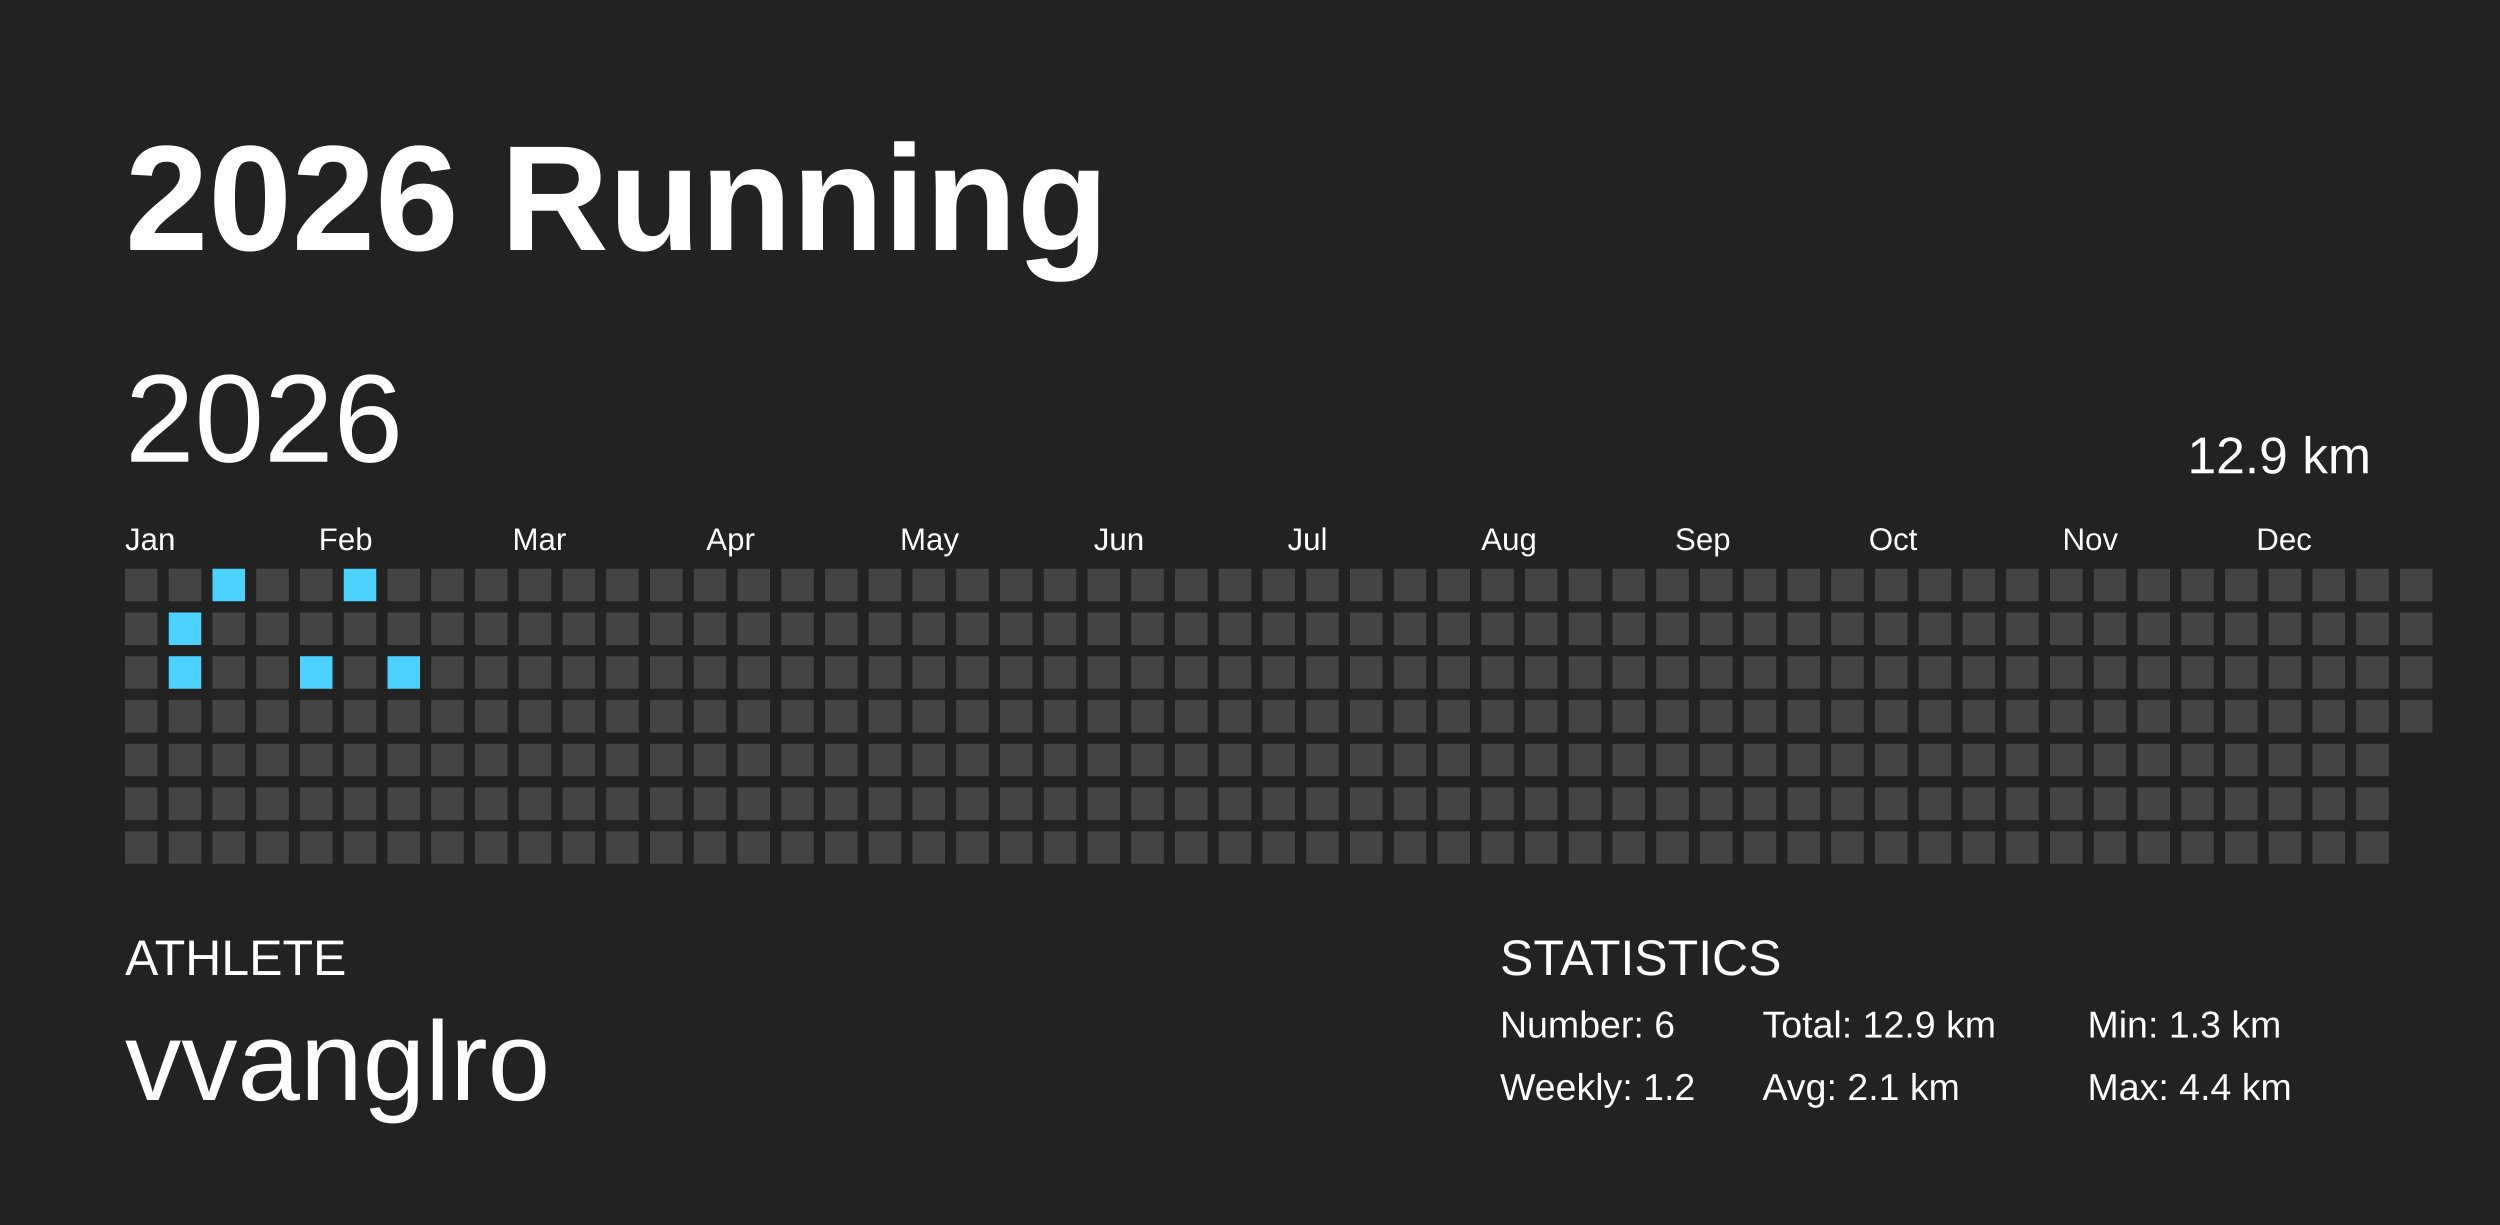
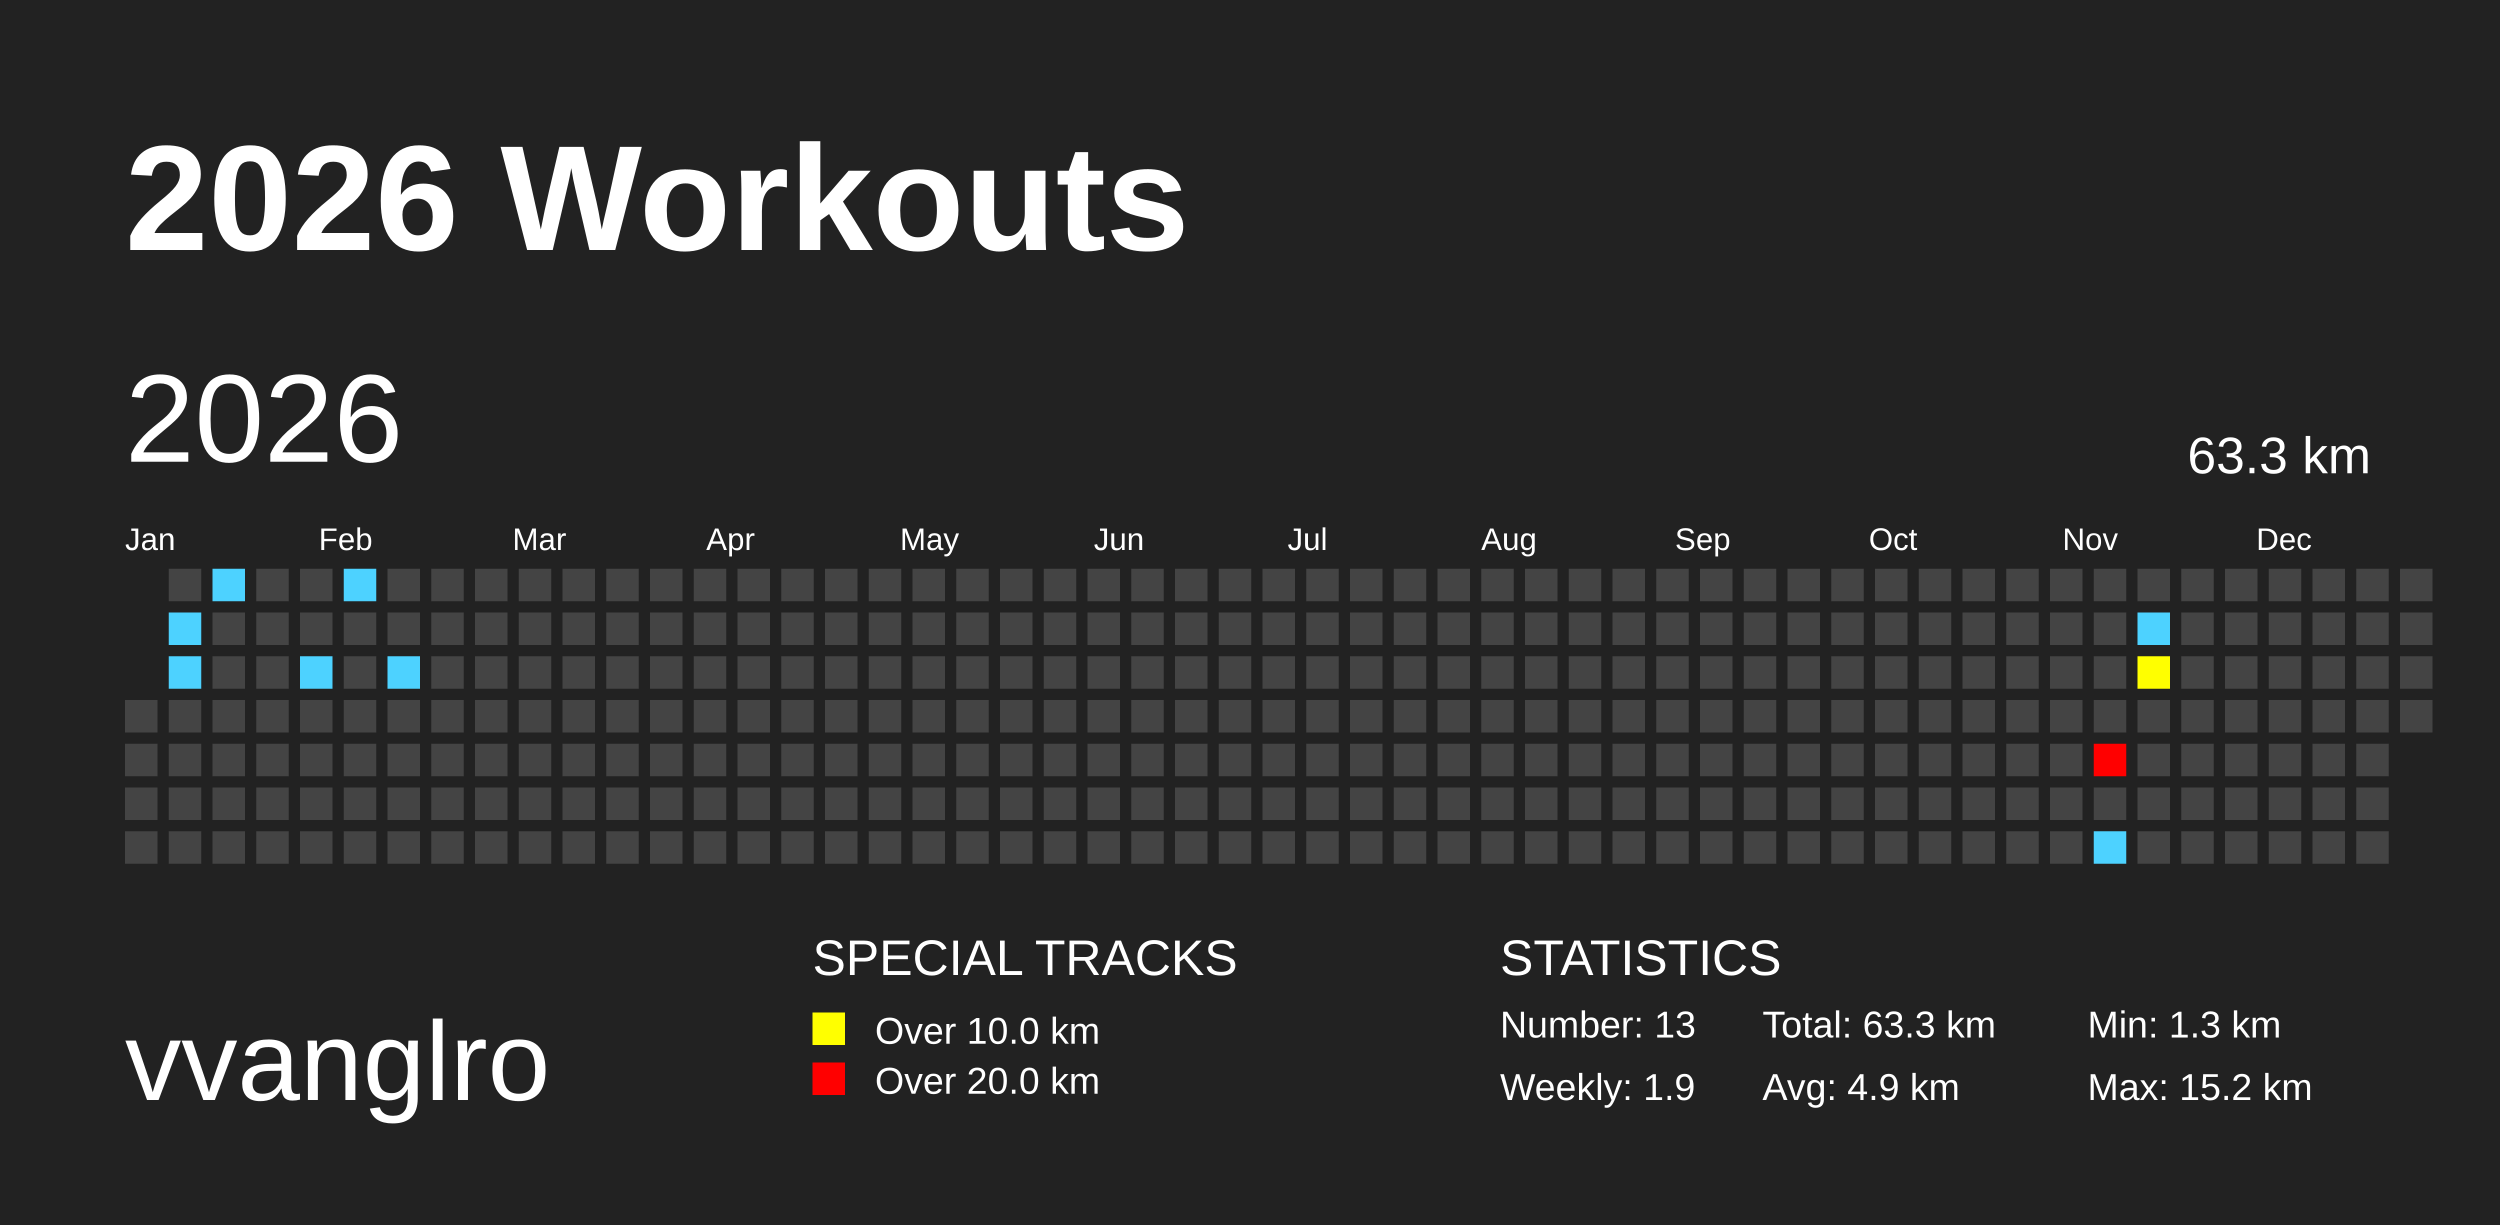
<svg xmlns="http://www.w3.org/2000/svg" baseProfile="full" height="98mm" version="1.1" viewBox="0,0,200,98" width="200mm">
-   <defs />
+   <defs>
+     <pattern height="2" id="indoor-stripe" patternUnits="userSpaceOnUse" width="2">
+       <line stroke="white" stroke-opacity="0.45" stroke-width="0.5" x1="0" x2="2" y1="2" y2="0" />
+     </pattern>
+   </defs>
  <rect fill="#222222" height="98" width="200" x="0" y="0" />
-   <text fill="#FFFFFF" style="font-size:12px; font-family:Arial; font-weight:bold;" x="10" y="20">2026 Running</text>
-   <text fill="#FFFFFF" style="font-size:4px; font-family:Arial" x="10" y="78">ATHLETE</text>
+   <text fill="#FFFFFF" style="font-size:12px; font-family:Arial; font-weight:bold;" x="10" y="20">2026 Workouts</text>
  <text fill="#FFFFFF" style="font-size:9px; font-family:Arial" x="10" y="88">vvanglro</text>
+   <text fill="#FFFFFF" style="font-size:4px; font-family:Arial" x="65" y="78">SPECIAL TRACKS</text>
+   <rect fill="yellow" height="2.6" width="2.6" x="65" y="81" />
+   <text fill="#FFFFFF" style="font-size:3px; font-family:Arial" x="70" y="83.5">Over 10.0 km</text>
+   <rect fill="red" height="2.6" width="2.6" x="65" y="85" />
+   <text fill="#FFFFFF" style="font-size:3px; font-family:Arial" x="70" y="87.5">Over 20.0 km</text>
  <text fill="#FFFFFF" style="font-size:4px; font-family:Arial" x="120" y="78">STATISTICS</text>
-   <text fill="#FFFFFF" style="font-size:3px; font-family:Arial" x="120" y="83">Number: 6</text>
-   <text fill="#FFFFFF" style="font-size:3px; font-family:Arial" x="120" y="88">Weekly: 1.2</text>
-   <text fill="#FFFFFF" style="font-size:3px; font-family:Arial" x="141" y="83">Total: 12.9 km</text>
-   <text fill="#FFFFFF" style="font-size:3px; font-family:Arial" x="141" y="88">Avg: 2.1 km</text>
+   <text fill="#FFFFFF" style="font-size:3px; font-family:Arial" x="120" y="83">Number: 13</text>
+   <text fill="#FFFFFF" style="font-size:3px; font-family:Arial" x="120" y="88">Weekly: 1.9</text>
+   <text fill="#FFFFFF" style="font-size:3px; font-family:Arial" x="141" y="83">Total: 63.3 km</text>
+   <text fill="#FFFFFF" style="font-size:3px; font-family:Arial" x="141" y="88">Avg: 4.9 km</text>
  <text fill="#FFFFFF" style="font-size:3px; font-family:Arial" x="167" y="83">Min: 1.3 km</text>
-   <text fill="#FFFFFF" style="font-size:3px; font-family:Arial" x="167" y="88">Max: 4.4 km</text>
+   <text fill="#FFFFFF" style="font-size:3px; font-family:Arial" x="167" y="88">Max: 15.2 km</text>
  <text dominant-baseline="hanging" fill="#FFFFFF" style="font-size:10.0px; font-family:Arial;" x="10" y="30">2026</text>
-   <text dominant-baseline="hanging" fill="#FFFFFF" style="font-size:4.125px; font-family:Arial;" x="175" y="35">12.9 km</text>
+   <text dominant-baseline="hanging" fill="#FFFFFF" style="font-size:4.125px; font-family:Arial;" x="175" y="35">63.3 km</text>
  <text fill="#FFFFFF" style="font-size:2.5px; font-family:Arial" x="10.0" y="44">Jan</text>
  <text fill="#FFFFFF" style="font-size:2.5px; font-family:Arial" x="25.5" y="44">Feb</text>
  <text fill="#FFFFFF" style="font-size:2.5px; font-family:Arial" x="41.0" y="44">Mar</text>
  <text fill="#FFFFFF" style="font-size:2.5px; font-family:Arial" x="56.5" y="44">Apr</text>
  <text fill="#FFFFFF" style="font-size:2.5px; font-family:Arial" x="72.0" y="44">May</text>
  <text fill="#FFFFFF" style="font-size:2.5px; font-family:Arial" x="87.5" y="44">Jun</text>
  <text fill="#FFFFFF" style="font-size:2.5px; font-family:Arial" x="103.0" y="44">Jul</text>
  <text fill="#FFFFFF" style="font-size:2.5px; font-family:Arial" x="118.5" y="44">Aug</text>
  <text fill="#FFFFFF" style="font-size:2.5px; font-family:Arial" x="134.0" y="44">Sep</text>
  <text fill="#FFFFFF" style="font-size:2.5px; font-family:Arial" x="149.5" y="44">Oct</text>
  <text fill="#FFFFFF" style="font-size:2.5px; font-family:Arial" x="165.0" y="44">Nov</text>
  <text fill="#FFFFFF" style="font-size:2.5px; font-family:Arial" x="180.5" y="44">Dec</text>
-   <rect fill="#444444" height="2.6" width="2.6" x="10.0" y="45.5" />
-   <rect fill="#444444" height="2.6" width="2.6" x="10.0" y="49.0" />
-   <rect fill="#444444" height="2.6" width="2.6" x="10.0" y="52.5" />
  <rect fill="#444444" height="2.6" width="2.6" x="10.0" y="56.0" />
  <rect fill="#444444" height="2.6" width="2.6" x="10.0" y="59.5" />
  <rect fill="#444444" height="2.6" width="2.6" x="10.0" y="63.0" />
  <rect fill="#444444" height="2.6" width="2.6" x="10.0" y="66.5" />
  <rect fill="#444444" height="2.6" width="2.6" x="13.5" y="45.5" />
-   <rect fill="#4dd2ff" height="2.6" width="2.6" x="13.5" y="49.0" />
-   <rect fill="#4dd2ff" height="2.6" width="2.6" x="13.5" y="52.5" />
+   <rect fill="#4DD2FF" height="2.6" width="2.6" x="13.5" y="49.0" />
+   <rect fill="#4DD2FF" height="2.6" width="2.6" x="13.5" y="52.5" />
  <rect fill="#444444" height="2.6" width="2.6" x="13.5" y="56.0" />
  <rect fill="#444444" height="2.6" width="2.6" x="13.5" y="59.5" />
  <rect fill="#444444" height="2.6" width="2.6" x="13.5" y="63.0" />
  <rect fill="#444444" height="2.6" width="2.6" x="13.5" y="66.5" />
-   <rect fill="#4dd2ff" height="2.6" width="2.6" x="17.0" y="45.5" />
+   <rect fill="#4DD2FF" height="2.6" width="2.6" x="17.0" y="45.5" />
  <rect fill="#444444" height="2.6" width="2.6" x="17.0" y="49.0" />
  <rect fill="#444444" height="2.6" width="2.6" x="17.0" y="52.5" />
  <rect fill="#444444" height="2.6" width="2.6" x="17.0" y="56.0" />
  <rect fill="#444444" height="2.6" width="2.6" x="17.0" y="59.5" />
  <rect fill="#444444" height="2.6" width="2.6" x="17.0" y="63.0" />
  <rect fill="#444444" height="2.6" width="2.6" x="17.0" y="66.5" />
  <rect fill="#444444" height="2.6" width="2.6" x="20.5" y="45.5" />
  <rect fill="#444444" height="2.6" width="2.6" x="20.5" y="49.0" />
  <rect fill="#444444" height="2.6" width="2.6" x="20.5" y="52.5" />
  <rect fill="#444444" height="2.6" width="2.6" x="20.5" y="56.0" />
  <rect fill="#444444" height="2.6" width="2.6" x="20.5" y="59.5" />
  <rect fill="#444444" height="2.6" width="2.6" x="20.5" y="63.0" />
  <rect fill="#444444" height="2.6" width="2.6" x="20.5" y="66.5" />
  <rect fill="#444444" height="2.6" width="2.6" x="24.0" y="45.5" />
  <rect fill="#444444" height="2.6" width="2.6" x="24.0" y="49.0" />
-   <rect fill="#4dd2ff" height="2.6" width="2.6" x="24.0" y="52.5" />
+   <rect fill="#4DD2FF" height="2.6" width="2.6" x="24.0" y="52.5" />
  <rect fill="#444444" height="2.6" width="2.6" x="24.0" y="56.0" />
  <rect fill="#444444" height="2.6" width="2.6" x="24.0" y="59.5" />
  <rect fill="#444444" height="2.6" width="2.6" x="24.0" y="63.0" />
  <rect fill="#444444" height="2.6" width="2.6" x="24.0" y="66.5" />
-   <rect fill="#4dd2ff" height="2.6" width="2.6" x="27.5" y="45.5" />
+   <rect fill="#4DD2FF" height="2.6" width="2.6" x="27.5" y="45.5" />
  <rect fill="#444444" height="2.6" width="2.6" x="27.5" y="49.0" />
  <rect fill="#444444" height="2.6" width="2.6" x="27.5" y="52.5" />
  <rect fill="#444444" height="2.6" width="2.6" x="27.5" y="56.0" />
  <rect fill="#444444" height="2.6" width="2.6" x="27.5" y="59.5" />
  <rect fill="#444444" height="2.6" width="2.6" x="27.5" y="63.0" />
  <rect fill="#444444" height="2.6" width="2.6" x="27.5" y="66.5" />
  <rect fill="#444444" height="2.6" width="2.6" x="31.0" y="45.5" />
  <rect fill="#444444" height="2.6" width="2.6" x="31.0" y="49.0" />
-   <rect fill="#4dd2ff" height="2.6" width="2.6" x="31.0" y="52.5" />
+   <rect fill="#4DD2FF" height="2.6" width="2.6" x="31.0" y="52.5" />
  <rect fill="#444444" height="2.6" width="2.6" x="31.0" y="56.0" />
  <rect fill="#444444" height="2.6" width="2.6" x="31.0" y="59.5" />
  <rect fill="#444444" height="2.6" width="2.6" x="31.0" y="63.0" />
  <rect fill="#444444" height="2.6" width="2.6" x="31.0" y="66.5" />
  <rect fill="#444444" height="2.6" width="2.6" x="34.5" y="45.5" />
  <rect fill="#444444" height="2.6" width="2.6" x="34.5" y="49.0" />
  <rect fill="#444444" height="2.6" width="2.6" x="34.5" y="52.5" />
  <rect fill="#444444" height="2.6" width="2.6" x="34.5" y="56.0" />
  <rect fill="#444444" height="2.6" width="2.6" x="34.5" y="59.5" />
  <rect fill="#444444" height="2.6" width="2.6" x="34.5" y="63.0" />
  <rect fill="#444444" height="2.6" width="2.6" x="34.5" y="66.5" />
  <rect fill="#444444" height="2.6" width="2.6" x="38.0" y="45.5" />
  <rect fill="#444444" height="2.6" width="2.6" x="38.0" y="49.0" />
  <rect fill="#444444" height="2.6" width="2.6" x="38.0" y="52.5" />
  <rect fill="#444444" height="2.6" width="2.6" x="38.0" y="56.0" />
  <rect fill="#444444" height="2.6" width="2.6" x="38.0" y="59.5" />
  <rect fill="#444444" height="2.6" width="2.6" x="38.0" y="63.0" />
  <rect fill="#444444" height="2.6" width="2.6" x="38.0" y="66.5" />
  <rect fill="#444444" height="2.6" width="2.6" x="41.5" y="45.5" />
  <rect fill="#444444" height="2.6" width="2.6" x="41.5" y="49.0" />
  <rect fill="#444444" height="2.6" width="2.6" x="41.5" y="52.5" />
  <rect fill="#444444" height="2.6" width="2.6" x="41.5" y="56.0" />
  <rect fill="#444444" height="2.6" width="2.6" x="41.5" y="59.5" />
  <rect fill="#444444" height="2.6" width="2.6" x="41.5" y="63.0" />
  <rect fill="#444444" height="2.6" width="2.6" x="41.5" y="66.5" />
  <rect fill="#444444" height="2.6" width="2.6" x="45.0" y="45.5" />
  <rect fill="#444444" height="2.6" width="2.6" x="45.0" y="49.0" />
  <rect fill="#444444" height="2.6" width="2.6" x="45.0" y="52.5" />
  <rect fill="#444444" height="2.6" width="2.6" x="45.0" y="56.0" />
  <rect fill="#444444" height="2.6" width="2.6" x="45.0" y="59.5" />
  <rect fill="#444444" height="2.6" width="2.6" x="45.0" y="63.0" />
  <rect fill="#444444" height="2.6" width="2.6" x="45.0" y="66.5" />
  <rect fill="#444444" height="2.6" width="2.6" x="48.5" y="45.5" />
  <rect fill="#444444" height="2.6" width="2.6" x="48.5" y="49.0" />
  <rect fill="#444444" height="2.6" width="2.6" x="48.5" y="52.5" />
  <rect fill="#444444" height="2.6" width="2.6" x="48.5" y="56.0" />
  <rect fill="#444444" height="2.6" width="2.6" x="48.5" y="59.5" />
  <rect fill="#444444" height="2.6" width="2.6" x="48.5" y="63.0" />
  <rect fill="#444444" height="2.6" width="2.6" x="48.5" y="66.5" />
  <rect fill="#444444" height="2.6" width="2.6" x="52.0" y="45.5" />
  <rect fill="#444444" height="2.6" width="2.6" x="52.0" y="49.0" />
  <rect fill="#444444" height="2.6" width="2.6" x="52.0" y="52.5" />
  <rect fill="#444444" height="2.6" width="2.6" x="52.0" y="56.0" />
  <rect fill="#444444" height="2.6" width="2.6" x="52.0" y="59.5" />
  <rect fill="#444444" height="2.6" width="2.6" x="52.0" y="63.0" />
  <rect fill="#444444" height="2.6" width="2.6" x="52.0" y="66.5" />
  <rect fill="#444444" height="2.6" width="2.6" x="55.5" y="45.5" />
  <rect fill="#444444" height="2.6" width="2.6" x="55.5" y="49.0" />
  <rect fill="#444444" height="2.6" width="2.6" x="55.5" y="52.5" />
  <rect fill="#444444" height="2.6" width="2.6" x="55.5" y="56.0" />
  <rect fill="#444444" height="2.6" width="2.6" x="55.5" y="59.5" />
  <rect fill="#444444" height="2.6" width="2.6" x="55.5" y="63.0" />
  <rect fill="#444444" height="2.6" width="2.6" x="55.5" y="66.5" />
  <rect fill="#444444" height="2.6" width="2.6" x="59.0" y="45.5" />
  <rect fill="#444444" height="2.6" width="2.6" x="59.0" y="49.0" />
  <rect fill="#444444" height="2.6" width="2.6" x="59.0" y="52.5" />
  <rect fill="#444444" height="2.6" width="2.6" x="59.0" y="56.0" />
  <rect fill="#444444" height="2.6" width="2.6" x="59.0" y="59.5" />
  <rect fill="#444444" height="2.6" width="2.6" x="59.0" y="63.0" />
  <rect fill="#444444" height="2.6" width="2.6" x="59.0" y="66.5" />
  <rect fill="#444444" height="2.6" width="2.6" x="62.5" y="45.5" />
  <rect fill="#444444" height="2.6" width="2.6" x="62.5" y="49.0" />
  <rect fill="#444444" height="2.6" width="2.6" x="62.5" y="52.5" />
  <rect fill="#444444" height="2.6" width="2.6" x="62.5" y="56.0" />
  <rect fill="#444444" height="2.6" width="2.6" x="62.5" y="59.5" />
  <rect fill="#444444" height="2.6" width="2.6" x="62.5" y="63.0" />
  <rect fill="#444444" height="2.6" width="2.6" x="62.5" y="66.5" />
  <rect fill="#444444" height="2.6" width="2.6" x="66.0" y="45.5" />
  <rect fill="#444444" height="2.6" width="2.6" x="66.0" y="49.0" />
  <rect fill="#444444" height="2.6" width="2.6" x="66.0" y="52.5" />
  <rect fill="#444444" height="2.6" width="2.6" x="66.0" y="56.0" />
  <rect fill="#444444" height="2.6" width="2.6" x="66.0" y="59.5" />
  <rect fill="#444444" height="2.6" width="2.6" x="66.0" y="63.0" />
  <rect fill="#444444" height="2.6" width="2.6" x="66.0" y="66.5" />
  <rect fill="#444444" height="2.6" width="2.6" x="69.5" y="45.5" />
  <rect fill="#444444" height="2.6" width="2.6" x="69.5" y="49.0" />
  <rect fill="#444444" height="2.6" width="2.6" x="69.5" y="52.5" />
  <rect fill="#444444" height="2.6" width="2.6" x="69.5" y="56.0" />
  <rect fill="#444444" height="2.6" width="2.6" x="69.5" y="59.5" />
  <rect fill="#444444" height="2.6" width="2.6" x="69.5" y="63.0" />
  <rect fill="#444444" height="2.6" width="2.6" x="69.5" y="66.5" />
  <rect fill="#444444" height="2.6" width="2.6" x="73.0" y="45.5" />
  <rect fill="#444444" height="2.6" width="2.6" x="73.0" y="49.0" />
  <rect fill="#444444" height="2.6" width="2.6" x="73.0" y="52.5" />
  <rect fill="#444444" height="2.6" width="2.6" x="73.0" y="56.0" />
  <rect fill="#444444" height="2.6" width="2.6" x="73.0" y="59.5" />
  <rect fill="#444444" height="2.6" width="2.6" x="73.0" y="63.0" />
  <rect fill="#444444" height="2.6" width="2.6" x="73.0" y="66.5" />
  <rect fill="#444444" height="2.6" width="2.6" x="76.5" y="45.5" />
  <rect fill="#444444" height="2.6" width="2.6" x="76.5" y="49.0" />
  <rect fill="#444444" height="2.6" width="2.6" x="76.5" y="52.5" />
  <rect fill="#444444" height="2.6" width="2.6" x="76.5" y="56.0" />
  <rect fill="#444444" height="2.6" width="2.6" x="76.5" y="59.5" />
  <rect fill="#444444" height="2.6" width="2.6" x="76.5" y="63.0" />
  <rect fill="#444444" height="2.6" width="2.6" x="76.5" y="66.5" />
  <rect fill="#444444" height="2.6" width="2.6" x="80.0" y="45.5" />
  <rect fill="#444444" height="2.6" width="2.6" x="80.0" y="49.0" />
  <rect fill="#444444" height="2.6" width="2.6" x="80.0" y="52.5" />
  <rect fill="#444444" height="2.6" width="2.6" x="80.0" y="56.0" />
  <rect fill="#444444" height="2.6" width="2.6" x="80.0" y="59.5" />
  <rect fill="#444444" height="2.6" width="2.6" x="80.0" y="63.0" />
  <rect fill="#444444" height="2.6" width="2.6" x="80.0" y="66.5" />
  <rect fill="#444444" height="2.6" width="2.6" x="83.5" y="45.5" />
  <rect fill="#444444" height="2.6" width="2.6" x="83.5" y="49.0" />
  <rect fill="#444444" height="2.6" width="2.6" x="83.5" y="52.5" />
  <rect fill="#444444" height="2.6" width="2.6" x="83.5" y="56.0" />
  <rect fill="#444444" height="2.6" width="2.6" x="83.5" y="59.5" />
  <rect fill="#444444" height="2.6" width="2.6" x="83.5" y="63.0" />
  <rect fill="#444444" height="2.6" width="2.6" x="83.5" y="66.5" />
  <rect fill="#444444" height="2.6" width="2.6" x="87.0" y="45.5" />
  <rect fill="#444444" height="2.6" width="2.6" x="87.0" y="49.0" />
  <rect fill="#444444" height="2.6" width="2.6" x="87.0" y="52.5" />
  <rect fill="#444444" height="2.6" width="2.6" x="87.0" y="56.0" />
  <rect fill="#444444" height="2.6" width="2.6" x="87.0" y="59.5" />
  <rect fill="#444444" height="2.6" width="2.6" x="87.0" y="63.0" />
  <rect fill="#444444" height="2.6" width="2.6" x="87.0" y="66.5" />
  <rect fill="#444444" height="2.6" width="2.6" x="90.5" y="45.5" />
  <rect fill="#444444" height="2.6" width="2.6" x="90.5" y="49.0" />
  <rect fill="#444444" height="2.6" width="2.6" x="90.5" y="52.5" />
  <rect fill="#444444" height="2.6" width="2.6" x="90.5" y="56.0" />
  <rect fill="#444444" height="2.6" width="2.6" x="90.5" y="59.5" />
  <rect fill="#444444" height="2.6" width="2.6" x="90.5" y="63.0" />
  <rect fill="#444444" height="2.6" width="2.6" x="90.5" y="66.5" />
  <rect fill="#444444" height="2.6" width="2.6" x="94.0" y="45.5" />
  <rect fill="#444444" height="2.6" width="2.6" x="94.0" y="49.0" />
  <rect fill="#444444" height="2.6" width="2.6" x="94.0" y="52.5" />
  <rect fill="#444444" height="2.6" width="2.6" x="94.0" y="56.0" />
  <rect fill="#444444" height="2.6" width="2.6" x="94.0" y="59.5" />
  <rect fill="#444444" height="2.6" width="2.6" x="94.0" y="63.0" />
  <rect fill="#444444" height="2.6" width="2.6" x="94.0" y="66.5" />
  <rect fill="#444444" height="2.6" width="2.6" x="97.5" y="45.5" />
  <rect fill="#444444" height="2.6" width="2.6" x="97.5" y="49.0" />
  <rect fill="#444444" height="2.6" width="2.6" x="97.5" y="52.5" />
  <rect fill="#444444" height="2.6" width="2.6" x="97.5" y="56.0" />
  <rect fill="#444444" height="2.6" width="2.6" x="97.5" y="59.5" />
  <rect fill="#444444" height="2.6" width="2.6" x="97.5" y="63.0" />
  <rect fill="#444444" height="2.6" width="2.6" x="97.5" y="66.5" />
  <rect fill="#444444" height="2.6" width="2.6" x="101.0" y="45.5" />
  <rect fill="#444444" height="2.6" width="2.6" x="101.0" y="49.0" />
  <rect fill="#444444" height="2.6" width="2.6" x="101.0" y="52.5" />
  <rect fill="#444444" height="2.6" width="2.6" x="101.0" y="56.0" />
  <rect fill="#444444" height="2.6" width="2.6" x="101.0" y="59.5" />
  <rect fill="#444444" height="2.6" width="2.6" x="101.0" y="63.0" />
  <rect fill="#444444" height="2.6" width="2.6" x="101.0" y="66.5" />
  <rect fill="#444444" height="2.6" width="2.6" x="104.5" y="45.5" />
  <rect fill="#444444" height="2.6" width="2.6" x="104.5" y="49.0" />
  <rect fill="#444444" height="2.6" width="2.6" x="104.5" y="52.5" />
  <rect fill="#444444" height="2.6" width="2.6" x="104.5" y="56.0" />
  <rect fill="#444444" height="2.6" width="2.6" x="104.5" y="59.5" />
  <rect fill="#444444" height="2.6" width="2.6" x="104.5" y="63.0" />
  <rect fill="#444444" height="2.6" width="2.6" x="104.5" y="66.5" />
  <rect fill="#444444" height="2.6" width="2.6" x="108.0" y="45.5" />
  <rect fill="#444444" height="2.6" width="2.6" x="108.0" y="49.0" />
  <rect fill="#444444" height="2.6" width="2.6" x="108.0" y="52.5" />
  <rect fill="#444444" height="2.6" width="2.6" x="108.0" y="56.0" />
  <rect fill="#444444" height="2.6" width="2.6" x="108.0" y="59.5" />
  <rect fill="#444444" height="2.6" width="2.6" x="108.0" y="63.0" />
  <rect fill="#444444" height="2.6" width="2.6" x="108.0" y="66.5" />
  <rect fill="#444444" height="2.6" width="2.6" x="111.5" y="45.5" />
  <rect fill="#444444" height="2.6" width="2.6" x="111.5" y="49.0" />
  <rect fill="#444444" height="2.6" width="2.6" x="111.5" y="52.5" />
  <rect fill="#444444" height="2.6" width="2.6" x="111.5" y="56.0" />
  <rect fill="#444444" height="2.6" width="2.6" x="111.5" y="59.5" />
  <rect fill="#444444" height="2.6" width="2.6" x="111.5" y="63.0" />
  <rect fill="#444444" height="2.6" width="2.6" x="111.5" y="66.5" />
  <rect fill="#444444" height="2.6" width="2.6" x="115.0" y="45.5" />
  <rect fill="#444444" height="2.6" width="2.6" x="115.0" y="49.0" />
  <rect fill="#444444" height="2.6" width="2.6" x="115.0" y="52.5" />
  <rect fill="#444444" height="2.6" width="2.6" x="115.0" y="56.0" />
  <rect fill="#444444" height="2.6" width="2.6" x="115.0" y="59.5" />
  <rect fill="#444444" height="2.6" width="2.6" x="115.0" y="63.0" />
  <rect fill="#444444" height="2.6" width="2.6" x="115.0" y="66.5" />
  <rect fill="#444444" height="2.6" width="2.6" x="118.5" y="45.5" />
  <rect fill="#444444" height="2.6" width="2.6" x="118.5" y="49.0" />
  <rect fill="#444444" height="2.6" width="2.6" x="118.5" y="52.5" />
  <rect fill="#444444" height="2.6" width="2.6" x="118.5" y="56.0" />
  <rect fill="#444444" height="2.6" width="2.6" x="118.5" y="59.5" />
  <rect fill="#444444" height="2.6" width="2.6" x="118.5" y="63.0" />
  <rect fill="#444444" height="2.6" width="2.6" x="118.5" y="66.5" />
  <rect fill="#444444" height="2.6" width="2.6" x="122.0" y="45.5" />
  <rect fill="#444444" height="2.6" width="2.6" x="122.0" y="49.0" />
  <rect fill="#444444" height="2.6" width="2.6" x="122.0" y="52.5" />
  <rect fill="#444444" height="2.6" width="2.6" x="122.0" y="56.0" />
  <rect fill="#444444" height="2.6" width="2.6" x="122.0" y="59.5" />
  <rect fill="#444444" height="2.6" width="2.6" x="122.0" y="63.0" />
  <rect fill="#444444" height="2.6" width="2.6" x="122.0" y="66.5" />
  <rect fill="#444444" height="2.6" width="2.6" x="125.5" y="45.5" />
  <rect fill="#444444" height="2.6" width="2.6" x="125.5" y="49.0" />
  <rect fill="#444444" height="2.6" width="2.6" x="125.5" y="52.5" />
  <rect fill="#444444" height="2.6" width="2.6" x="125.5" y="56.0" />
  <rect fill="#444444" height="2.6" width="2.6" x="125.5" y="59.5" />
  <rect fill="#444444" height="2.6" width="2.6" x="125.5" y="63.0" />
  <rect fill="#444444" height="2.6" width="2.6" x="125.5" y="66.5" />
  <rect fill="#444444" height="2.6" width="2.6" x="129.0" y="45.5" />
  <rect fill="#444444" height="2.6" width="2.6" x="129.0" y="49.0" />
  <rect fill="#444444" height="2.6" width="2.6" x="129.0" y="52.5" />
  <rect fill="#444444" height="2.6" width="2.6" x="129.0" y="56.0" />
  <rect fill="#444444" height="2.6" width="2.6" x="129.0" y="59.5" />
  <rect fill="#444444" height="2.6" width="2.6" x="129.0" y="63.0" />
  <rect fill="#444444" height="2.6" width="2.6" x="129.0" y="66.5" />
  <rect fill="#444444" height="2.6" width="2.6" x="132.5" y="45.5" />
  <rect fill="#444444" height="2.6" width="2.6" x="132.5" y="49.0" />
  <rect fill="#444444" height="2.6" width="2.6" x="132.5" y="52.5" />
  <rect fill="#444444" height="2.6" width="2.6" x="132.5" y="56.0" />
  <rect fill="#444444" height="2.6" width="2.6" x="132.5" y="59.5" />
  <rect fill="#444444" height="2.6" width="2.6" x="132.5" y="63.0" />
  <rect fill="#444444" height="2.6" width="2.6" x="132.5" y="66.5" />
  <rect fill="#444444" height="2.6" width="2.6" x="136.0" y="45.5" />
  <rect fill="#444444" height="2.6" width="2.6" x="136.0" y="49.0" />
  <rect fill="#444444" height="2.6" width="2.6" x="136.0" y="52.5" />
  <rect fill="#444444" height="2.6" width="2.6" x="136.0" y="56.0" />
  <rect fill="#444444" height="2.6" width="2.6" x="136.0" y="59.5" />
  <rect fill="#444444" height="2.6" width="2.6" x="136.0" y="63.0" />
  <rect fill="#444444" height="2.6" width="2.6" x="136.0" y="66.5" />
  <rect fill="#444444" height="2.6" width="2.6" x="139.5" y="45.5" />
  <rect fill="#444444" height="2.6" width="2.6" x="139.5" y="49.0" />
  <rect fill="#444444" height="2.6" width="2.6" x="139.5" y="52.5" />
  <rect fill="#444444" height="2.6" width="2.6" x="139.5" y="56.0" />
  <rect fill="#444444" height="2.6" width="2.6" x="139.5" y="59.5" />
  <rect fill="#444444" height="2.6" width="2.6" x="139.5" y="63.0" />
  <rect fill="#444444" height="2.6" width="2.6" x="139.5" y="66.5" />
  <rect fill="#444444" height="2.6" width="2.6" x="143.0" y="45.5" />
  <rect fill="#444444" height="2.6" width="2.6" x="143.0" y="49.0" />
  <rect fill="#444444" height="2.6" width="2.6" x="143.0" y="52.5" />
  <rect fill="#444444" height="2.6" width="2.6" x="143.0" y="56.0" />
  <rect fill="#444444" height="2.6" width="2.6" x="143.0" y="59.5" />
  <rect fill="#444444" height="2.6" width="2.6" x="143.0" y="63.0" />
  <rect fill="#444444" height="2.6" width="2.6" x="143.0" y="66.5" />
  <rect fill="#444444" height="2.6" width="2.6" x="146.5" y="45.5" />
  <rect fill="#444444" height="2.6" width="2.6" x="146.5" y="49.0" />
  <rect fill="#444444" height="2.6" width="2.6" x="146.5" y="52.5" />
  <rect fill="#444444" height="2.6" width="2.6" x="146.5" y="56.0" />
  <rect fill="#444444" height="2.6" width="2.6" x="146.5" y="59.5" />
  <rect fill="#444444" height="2.6" width="2.6" x="146.5" y="63.0" />
  <rect fill="#444444" height="2.6" width="2.6" x="146.5" y="66.5" />
  <rect fill="#444444" height="2.6" width="2.6" x="150.0" y="45.5" />
  <rect fill="#444444" height="2.6" width="2.6" x="150.0" y="49.0" />
  <rect fill="#444444" height="2.6" width="2.6" x="150.0" y="52.5" />
  <rect fill="#444444" height="2.6" width="2.6" x="150.0" y="56.0" />
  <rect fill="#444444" height="2.6" width="2.6" x="150.0" y="59.5" />
  <rect fill="#444444" height="2.6" width="2.6" x="150.0" y="63.0" />
  <rect fill="#444444" height="2.6" width="2.6" x="150.0" y="66.5" />
  <rect fill="#444444" height="2.6" width="2.6" x="153.5" y="45.5" />
  <rect fill="#444444" height="2.6" width="2.6" x="153.5" y="49.0" />
  <rect fill="#444444" height="2.6" width="2.6" x="153.5" y="52.5" />
  <rect fill="#444444" height="2.6" width="2.6" x="153.5" y="56.0" />
  <rect fill="#444444" height="2.6" width="2.6" x="153.5" y="59.5" />
  <rect fill="#444444" height="2.6" width="2.6" x="153.5" y="63.0" />
  <rect fill="#444444" height="2.6" width="2.6" x="153.5" y="66.5" />
  <rect fill="#444444" height="2.6" width="2.6" x="157.0" y="45.5" />
  <rect fill="#444444" height="2.6" width="2.6" x="157.0" y="49.0" />
  <rect fill="#444444" height="2.6" width="2.6" x="157.0" y="52.5" />
  <rect fill="#444444" height="2.6" width="2.6" x="157.0" y="56.0" />
  <rect fill="#444444" height="2.6" width="2.6" x="157.0" y="59.5" />
  <rect fill="#444444" height="2.6" width="2.6" x="157.0" y="63.0" />
  <rect fill="#444444" height="2.6" width="2.6" x="157.0" y="66.5" />
  <rect fill="#444444" height="2.6" width="2.6" x="160.5" y="45.5" />
  <rect fill="#444444" height="2.6" width="2.6" x="160.5" y="49.0" />
  <rect fill="#444444" height="2.6" width="2.6" x="160.5" y="52.5" />
  <rect fill="#444444" height="2.6" width="2.6" x="160.5" y="56.0" />
  <rect fill="#444444" height="2.6" width="2.6" x="160.5" y="59.5" />
  <rect fill="#444444" height="2.6" width="2.6" x="160.5" y="63.0" />
  <rect fill="#444444" height="2.6" width="2.6" x="160.5" y="66.5" />
  <rect fill="#444444" height="2.6" width="2.6" x="164.0" y="45.5" />
  <rect fill="#444444" height="2.6" width="2.6" x="164.0" y="49.0" />
  <rect fill="#444444" height="2.6" width="2.6" x="164.0" y="52.5" />
  <rect fill="#444444" height="2.6" width="2.6" x="164.0" y="56.0" />
  <rect fill="#444444" height="2.6" width="2.6" x="164.0" y="59.5" />
  <rect fill="#444444" height="2.6" width="2.6" x="164.0" y="63.0" />
  <rect fill="#444444" height="2.6" width="2.6" x="164.0" y="66.5" />
  <rect fill="#444444" height="2.6" width="2.6" x="167.5" y="45.5" />
  <rect fill="#444444" height="2.6" width="2.6" x="167.5" y="49.0" />
  <rect fill="#444444" height="2.6" width="2.6" x="167.5" y="52.5" />
  <rect fill="#444444" height="2.6" width="2.6" x="167.5" y="56.0" />
-   <rect fill="#444444" height="2.6" width="2.6" x="167.5" y="59.5" />
+   <rect fill="red" height="2.6" width="2.6" x="167.5" y="59.5" />
  <rect fill="#444444" height="2.6" width="2.6" x="167.5" y="63.0" />
-   <rect fill="#444444" height="2.6" width="2.6" x="167.5" y="66.5" />
+   <rect fill="#4DD2FF" height="2.6" width="2.6" x="167.5" y="66.5" />
  <rect fill="#444444" height="2.6" width="2.6" x="171.0" y="45.5" />
-   <rect fill="#444444" height="2.6" width="2.6" x="171.0" y="49.0" />
-   <rect fill="#444444" height="2.6" width="2.6" x="171.0" y="52.5" />
+   <rect fill="#4DD2FF" height="2.6" width="2.6" x="171.0" y="49.0" />
+   <rect fill="yellow" height="2.6" width="2.6" x="171.0" y="52.5" />
  <rect fill="#444444" height="2.6" width="2.6" x="171.0" y="56.0" />
  <rect fill="#444444" height="2.6" width="2.6" x="171.0" y="59.5" />
  <rect fill="#444444" height="2.6" width="2.6" x="171.0" y="63.0" />
  <rect fill="#444444" height="2.6" width="2.6" x="171.0" y="66.5" />
  <rect fill="#444444" height="2.6" width="2.6" x="174.5" y="45.5" />
  <rect fill="#444444" height="2.6" width="2.6" x="174.5" y="49.0" />
  <rect fill="#444444" height="2.6" width="2.6" x="174.5" y="52.5" />
  <rect fill="#444444" height="2.6" width="2.6" x="174.5" y="56.0" />
  <rect fill="#444444" height="2.6" width="2.6" x="174.5" y="59.5" />
  <rect fill="#444444" height="2.6" width="2.6" x="174.5" y="63.0" />
  <rect fill="#444444" height="2.6" width="2.6" x="174.5" y="66.5" />
  <rect fill="#444444" height="2.6" width="2.6" x="178.0" y="45.5" />
  <rect fill="#444444" height="2.6" width="2.6" x="178.0" y="49.0" />
  <rect fill="#444444" height="2.6" width="2.6" x="178.0" y="52.5" />
  <rect fill="#444444" height="2.6" width="2.6" x="178.0" y="56.0" />
  <rect fill="#444444" height="2.6" width="2.6" x="178.0" y="59.5" />
  <rect fill="#444444" height="2.6" width="2.6" x="178.0" y="63.0" />
  <rect fill="#444444" height="2.6" width="2.6" x="178.0" y="66.5" />
  <rect fill="#444444" height="2.6" width="2.6" x="181.5" y="45.5" />
  <rect fill="#444444" height="2.6" width="2.6" x="181.5" y="49.0" />
  <rect fill="#444444" height="2.6" width="2.6" x="181.5" y="52.5" />
  <rect fill="#444444" height="2.6" width="2.6" x="181.5" y="56.0" />
  <rect fill="#444444" height="2.6" width="2.6" x="181.5" y="59.5" />
  <rect fill="#444444" height="2.6" width="2.6" x="181.5" y="63.0" />
  <rect fill="#444444" height="2.6" width="2.6" x="181.5" y="66.5" />
  <rect fill="#444444" height="2.6" width="2.6" x="185.0" y="45.5" />
  <rect fill="#444444" height="2.6" width="2.6" x="185.0" y="49.0" />
  <rect fill="#444444" height="2.6" width="2.6" x="185.0" y="52.5" />
  <rect fill="#444444" height="2.6" width="2.6" x="185.0" y="56.0" />
  <rect fill="#444444" height="2.6" width="2.6" x="185.0" y="59.5" />
  <rect fill="#444444" height="2.6" width="2.6" x="185.0" y="63.0" />
  <rect fill="#444444" height="2.6" width="2.6" x="185.0" y="66.5" />
  <rect fill="#444444" height="2.6" width="2.6" x="188.5" y="45.5" />
  <rect fill="#444444" height="2.6" width="2.6" x="188.5" y="49.0" />
  <rect fill="#444444" height="2.6" width="2.6" x="188.5" y="52.5" />
  <rect fill="#444444" height="2.6" width="2.6" x="188.5" y="56.0" />
  <rect fill="#444444" height="2.6" width="2.6" x="188.5" y="59.5" />
  <rect fill="#444444" height="2.6" width="2.6" x="188.5" y="63.0" />
  <rect fill="#444444" height="2.6" width="2.6" x="188.5" y="66.5" />
  <rect fill="#444444" height="2.6" width="2.6" x="192.0" y="45.5" />
  <rect fill="#444444" height="2.6" width="2.6" x="192.0" y="49.0" />
  <rect fill="#444444" height="2.6" width="2.6" x="192.0" y="52.5" />
  <rect fill="#444444" height="2.6" width="2.6" x="192.0" y="56.0" />
</svg>
